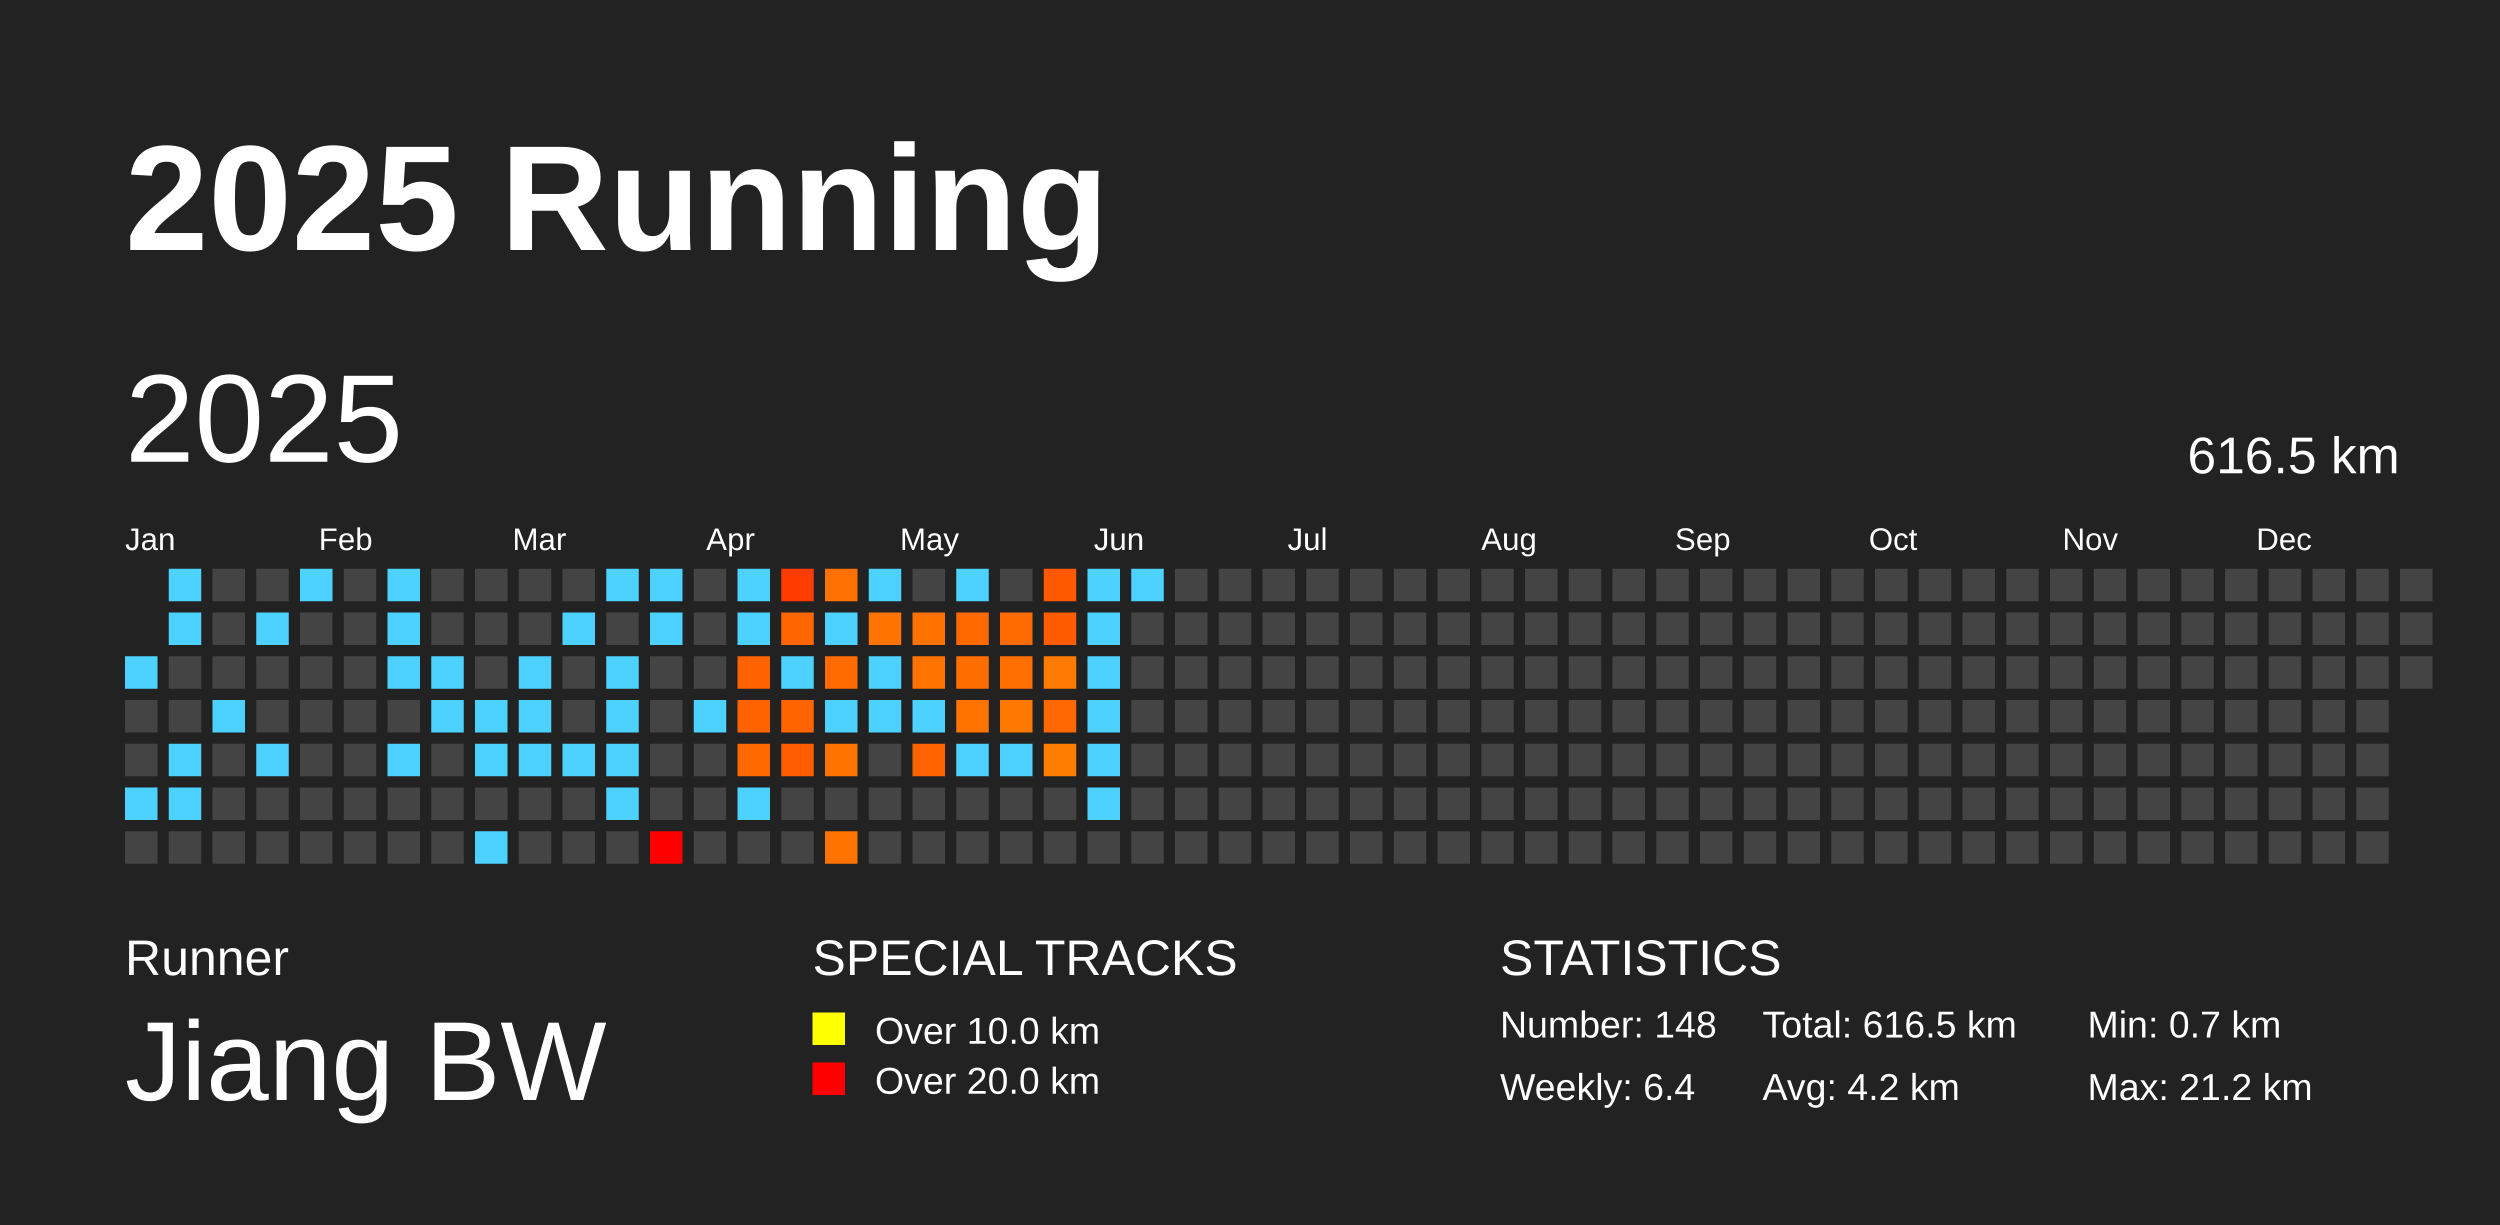
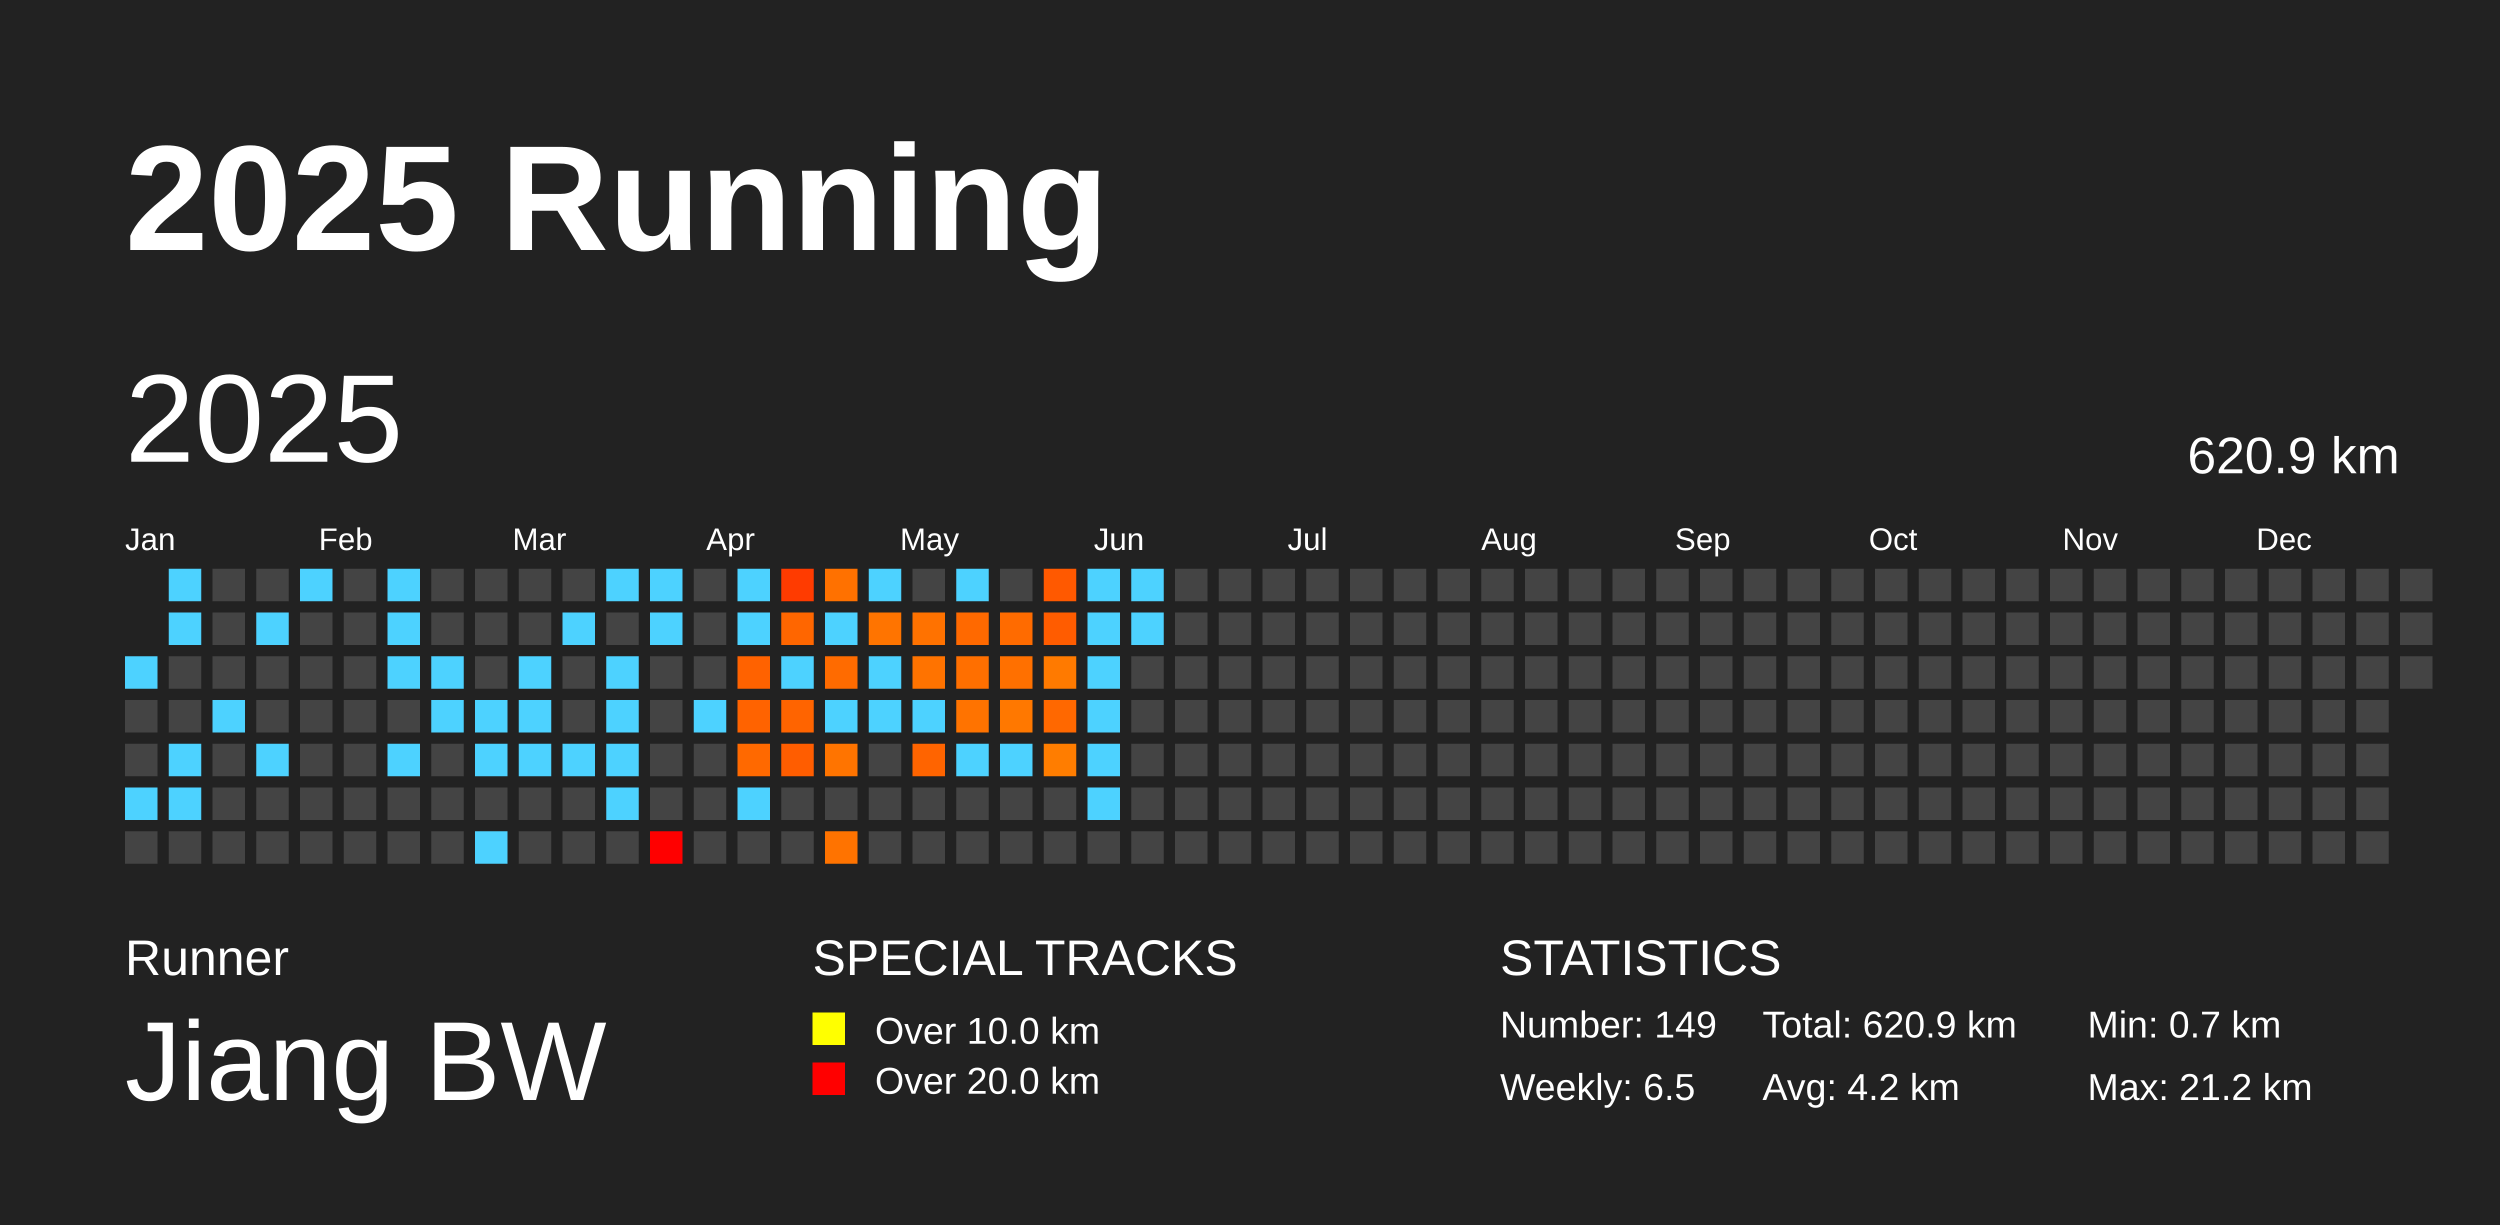
<svg xmlns="http://www.w3.org/2000/svg" baseProfile="full" height="98mm" version="1.1" viewBox="0,0,200,98" width="200mm">
  <defs />
  <rect fill="#222222" height="98" width="200" x="0" y="0" />
  <text fill="#FFFFFF" style="font-size:12px; font-family:Arial; font-weight:bold;" x="10" y="20">2025 Running</text>
  <text fill="#FFFFFF" style="font-size:4px; font-family:Arial" x="10" y="78">Runner</text>
  <text fill="#FFFFFF" style="font-size:9px; font-family:Arial" x="10" y="88">Jiang BW</text>
  <text fill="#FFFFFF" style="font-size:4px; font-family:Arial" x="65" y="78">SPECIAL TRACKS</text>
  <rect fill="yellow" height="2.6" width="2.6" x="65" y="81" />
  <text fill="#FFFFFF" style="font-size:3px; font-family:Arial" x="70" y="83.5">Over 10.0 km</text>
  <rect fill="red" height="2.6" width="2.6" x="65" y="85" />
  <text fill="#FFFFFF" style="font-size:3px; font-family:Arial" x="70" y="87.5">Over 20.0 km</text>
  <text fill="#FFFFFF" style="font-size:4px; font-family:Arial" x="120" y="78">STATISTICS</text>
-   <text fill="#FFFFFF" style="font-size:3px; font-family:Arial" x="120" y="83">Number: 148</text>
-   <text fill="#FFFFFF" style="font-size:3px; font-family:Arial" x="120" y="88">Weekly: 6.4</text>
-   <text fill="#FFFFFF" style="font-size:3px; font-family:Arial" x="141" y="83">Total: 616.5 km</text>
+   <text fill="#FFFFFF" style="font-size:3px; font-family:Arial" x="120" y="83">Number: 149</text>
+   <text fill="#FFFFFF" style="font-size:3px; font-family:Arial" x="120" y="88">Weekly: 6.5</text>
+   <text fill="#FFFFFF" style="font-size:3px; font-family:Arial" x="141" y="83">Total: 620.9 km</text>
  <text fill="#FFFFFF" style="font-size:3px; font-family:Arial" x="141" y="88">Avg: 4.2 km</text>
  <text fill="#FFFFFF" style="font-size:3px; font-family:Arial" x="167" y="83">Min: 0.7 km</text>
  <text fill="#FFFFFF" style="font-size:3px; font-family:Arial" x="167" y="88">Max: 21.2 km</text>
  <text dominant-baseline="hanging" fill="#FFFFFF" style="font-size:10.0px; font-family:Arial;" x="10" y="30">2025</text>
-   <text dominant-baseline="hanging" fill="#FFFFFF" style="font-size:4.125px; font-family:Arial;" x="175" y="35">616.5 km</text>
+   <text dominant-baseline="hanging" fill="#FFFFFF" style="font-size:4.125px; font-family:Arial;" x="175" y="35">620.9 km</text>
  <text fill="#FFFFFF" style="font-size:2.5px; font-family:Arial" x="10.0" y="44">Jan</text>
  <text fill="#FFFFFF" style="font-size:2.5px; font-family:Arial" x="25.5" y="44">Feb</text>
  <text fill="#FFFFFF" style="font-size:2.5px; font-family:Arial" x="41.0" y="44">Mar</text>
  <text fill="#FFFFFF" style="font-size:2.5px; font-family:Arial" x="56.5" y="44">Apr</text>
  <text fill="#FFFFFF" style="font-size:2.5px; font-family:Arial" x="72.0" y="44">May</text>
  <text fill="#FFFFFF" style="font-size:2.5px; font-family:Arial" x="87.5" y="44">Jun</text>
  <text fill="#FFFFFF" style="font-size:2.5px; font-family:Arial" x="103.0" y="44">Jul</text>
  <text fill="#FFFFFF" style="font-size:2.5px; font-family:Arial" x="118.5" y="44">Aug</text>
  <text fill="#FFFFFF" style="font-size:2.5px; font-family:Arial" x="134.0" y="44">Sep</text>
  <text fill="#FFFFFF" style="font-size:2.5px; font-family:Arial" x="149.5" y="44">Oct</text>
  <text fill="#FFFFFF" style="font-size:2.5px; font-family:Arial" x="165.0" y="44">Nov</text>
  <text fill="#FFFFFF" style="font-size:2.5px; font-family:Arial" x="180.5" y="44">Dec</text>
  <rect fill="#4dd2ff" height="2.6" width="2.6" x="10.0" y="52.5" />
  <rect fill="#444444" height="2.6" width="2.6" x="10.0" y="56.0" />
  <rect fill="#444444" height="2.6" width="2.6" x="10.0" y="59.5" />
  <rect fill="#4dd2ff" height="2.6" width="2.6" x="10.0" y="63.0" />
  <rect fill="#444444" height="2.6" width="2.6" x="10.0" y="66.5" />
  <rect fill="#4dd2ff" height="2.6" width="2.6" x="13.5" y="45.5" />
  <rect fill="#4dd2ff" height="2.6" width="2.6" x="13.5" y="49.0" />
  <rect fill="#444444" height="2.6" width="2.6" x="13.5" y="52.5" />
  <rect fill="#444444" height="2.6" width="2.6" x="13.5" y="56.0" />
  <rect fill="#4dd2ff" height="2.6" width="2.6" x="13.5" y="59.5" />
  <rect fill="#4dd2ff" height="2.6" width="2.6" x="13.5" y="63.0" />
  <rect fill="#444444" height="2.6" width="2.6" x="13.5" y="66.5" />
  <rect fill="#444444" height="2.6" width="2.6" x="17.0" y="45.5" />
  <rect fill="#444444" height="2.6" width="2.6" x="17.0" y="49.0" />
  <rect fill="#444444" height="2.6" width="2.6" x="17.0" y="52.5" />
  <rect fill="#4dd2ff" height="2.6" width="2.6" x="17.0" y="56.0" />
  <rect fill="#444444" height="2.6" width="2.6" x="17.0" y="59.5" />
  <rect fill="#444444" height="2.6" width="2.6" x="17.0" y="63.0" />
  <rect fill="#444444" height="2.6" width="2.6" x="17.0" y="66.5" />
  <rect fill="#444444" height="2.6" width="2.6" x="20.5" y="45.5" />
  <rect fill="#4dd2ff" height="2.6" width="2.6" x="20.5" y="49.0" />
  <rect fill="#444444" height="2.6" width="2.6" x="20.5" y="52.5" />
  <rect fill="#444444" height="2.6" width="2.6" x="20.5" y="56.0" />
  <rect fill="#4dd2ff" height="2.6" width="2.6" x="20.5" y="59.5" />
  <rect fill="#444444" height="2.6" width="2.6" x="20.5" y="63.0" />
  <rect fill="#444444" height="2.6" width="2.6" x="20.5" y="66.5" />
  <rect fill="#4dd2ff" height="2.6" width="2.6" x="24.0" y="45.5" />
  <rect fill="#444444" height="2.6" width="2.6" x="24.0" y="49.0" />
  <rect fill="#444444" height="2.6" width="2.6" x="24.0" y="52.5" />
  <rect fill="#444444" height="2.6" width="2.6" x="24.0" y="56.0" />
  <rect fill="#444444" height="2.6" width="2.6" x="24.0" y="59.5" />
  <rect fill="#444444" height="2.6" width="2.6" x="24.0" y="63.0" />
  <rect fill="#444444" height="2.6" width="2.6" x="24.0" y="66.5" />
  <rect fill="#444444" height="2.6" width="2.6" x="27.5" y="45.5" />
  <rect fill="#444444" height="2.6" width="2.6" x="27.5" y="49.0" />
  <rect fill="#444444" height="2.6" width="2.6" x="27.5" y="52.5" />
  <rect fill="#444444" height="2.6" width="2.6" x="27.5" y="56.0" />
  <rect fill="#444444" height="2.6" width="2.6" x="27.5" y="59.5" />
  <rect fill="#444444" height="2.6" width="2.6" x="27.5" y="63.0" />
  <rect fill="#444444" height="2.6" width="2.6" x="27.5" y="66.5" />
  <rect fill="#4dd2ff" height="2.6" width="2.6" x="31.0" y="45.5" />
  <rect fill="#4dd2ff" height="2.6" width="2.6" x="31.0" y="49.0" />
  <rect fill="#4dd2ff" height="2.6" width="2.6" x="31.0" y="52.5" />
  <rect fill="#444444" height="2.6" width="2.6" x="31.0" y="56.0" />
  <rect fill="#4dd2ff" height="2.6" width="2.6" x="31.0" y="59.5" />
  <rect fill="#444444" height="2.6" width="2.6" x="31.0" y="63.0" />
  <rect fill="#444444" height="2.6" width="2.6" x="31.0" y="66.5" />
  <rect fill="#444444" height="2.6" width="2.6" x="34.5" y="45.5" />
  <rect fill="#444444" height="2.6" width="2.6" x="34.5" y="49.0" />
  <rect fill="#4dd2ff" height="2.6" width="2.6" x="34.5" y="52.5" />
  <rect fill="#4dd2ff" height="2.6" width="2.6" x="34.5" y="56.0" />
  <rect fill="#444444" height="2.6" width="2.6" x="34.5" y="59.5" />
  <rect fill="#444444" height="2.6" width="2.6" x="34.5" y="63.0" />
  <rect fill="#444444" height="2.6" width="2.6" x="34.5" y="66.5" />
  <rect fill="#444444" height="2.6" width="2.6" x="38.0" y="45.5" />
  <rect fill="#444444" height="2.6" width="2.6" x="38.0" y="49.0" />
  <rect fill="#444444" height="2.6" width="2.6" x="38.0" y="52.5" />
  <rect fill="#4dd2ff" height="2.6" width="2.6" x="38.0" y="56.0" />
  <rect fill="#4dd2ff" height="2.6" width="2.6" x="38.0" y="59.5" />
  <rect fill="#444444" height="2.6" width="2.6" x="38.0" y="63.0" />
  <rect fill="#4dd2ff" height="2.6" width="2.6" x="38.0" y="66.5" />
  <rect fill="#444444" height="2.6" width="2.6" x="41.5" y="45.5" />
  <rect fill="#444444" height="2.6" width="2.6" x="41.5" y="49.0" />
  <rect fill="#4dd2ff" height="2.6" width="2.6" x="41.5" y="52.5" />
  <rect fill="#4dd2ff" height="2.6" width="2.6" x="41.5" y="56.0" />
  <rect fill="#4dd2ff" height="2.6" width="2.6" x="41.5" y="59.5" />
  <rect fill="#444444" height="2.6" width="2.6" x="41.5" y="63.0" />
  <rect fill="#444444" height="2.6" width="2.6" x="41.5" y="66.5" />
  <rect fill="#444444" height="2.6" width="2.6" x="45.0" y="45.5" />
  <rect fill="#4dd2ff" height="2.6" width="2.6" x="45.0" y="49.0" />
  <rect fill="#444444" height="2.6" width="2.6" x="45.0" y="52.5" />
  <rect fill="#444444" height="2.6" width="2.6" x="45.0" y="56.0" />
  <rect fill="#4dd2ff" height="2.6" width="2.6" x="45.0" y="59.5" />
  <rect fill="#444444" height="2.6" width="2.6" x="45.0" y="63.0" />
  <rect fill="#444444" height="2.6" width="2.6" x="45.0" y="66.5" />
  <rect fill="#4dd2ff" height="2.6" width="2.6" x="48.5" y="45.5" />
  <rect fill="#444444" height="2.6" width="2.6" x="48.5" y="49.0" />
  <rect fill="#4dd2ff" height="2.6" width="2.6" x="48.5" y="52.5" />
  <rect fill="#4dd2ff" height="2.6" width="2.6" x="48.5" y="56.0" />
  <rect fill="#4dd2ff" height="2.6" width="2.6" x="48.5" y="59.5" />
  <rect fill="#4dd2ff" height="2.6" width="2.6" x="48.5" y="63.0" />
  <rect fill="#444444" height="2.6" width="2.6" x="48.5" y="66.5" />
  <rect fill="#4dd2ff" height="2.6" width="2.6" x="52.0" y="45.5" />
  <rect fill="#4dd2ff" height="2.6" width="2.6" x="52.0" y="49.0" />
  <rect fill="#444444" height="2.6" width="2.6" x="52.0" y="52.5" />
  <rect fill="#444444" height="2.6" width="2.6" x="52.0" y="56.0" />
  <rect fill="#444444" height="2.6" width="2.6" x="52.0" y="59.5" />
  <rect fill="#444444" height="2.6" width="2.6" x="52.0" y="63.0" />
  <rect fill="red" height="2.6" width="2.6" x="52.0" y="66.5" />
  <rect fill="#444444" height="2.6" width="2.6" x="55.5" y="45.5" />
  <rect fill="#444444" height="2.6" width="2.6" x="55.5" y="49.0" />
  <rect fill="#444444" height="2.6" width="2.6" x="55.5" y="52.5" />
  <rect fill="#4dd2ff" height="2.6" width="2.6" x="55.5" y="56.0" />
  <rect fill="#444444" height="2.6" width="2.6" x="55.5" y="59.5" />
  <rect fill="#444444" height="2.6" width="2.6" x="55.5" y="63.0" />
  <rect fill="#444444" height="2.6" width="2.6" x="55.5" y="66.5" />
  <rect fill="#4dd2ff" height="2.6" width="2.6" x="59.0" y="45.5" />
  <rect fill="#4dd2ff" height="2.6" width="2.6" x="59.0" y="49.0" />
  <rect fill="#ff6200" height="2.6" width="2.6" x="59.0" y="52.5" />
  <rect fill="#ff6300" height="2.6" width="2.6" x="59.0" y="56.0" />
  <rect fill="#ff6900" height="2.6" width="2.6" x="59.0" y="59.5" />
  <rect fill="#4dd2ff" height="2.6" width="2.6" x="59.0" y="63.0" />
  <rect fill="#444444" height="2.6" width="2.6" x="59.0" y="66.5" />
  <rect fill="#ff3b00" height="2.6" width="2.6" x="62.5" y="45.5" />
  <rect fill="#ff6600" height="2.6" width="2.6" x="62.5" y="49.0" />
  <rect fill="#4dd2ff" height="2.6" width="2.6" x="62.5" y="52.5" />
  <rect fill="#ff6400" height="2.6" width="2.6" x="62.5" y="56.0" />
  <rect fill="#ff5d00" height="2.6" width="2.6" x="62.5" y="59.5" />
  <rect fill="#444444" height="2.6" width="2.6" x="62.5" y="63.0" />
  <rect fill="#444444" height="2.6" width="2.6" x="62.5" y="66.5" />
  <rect fill="#ff7100" height="2.6" width="2.6" x="66.0" y="45.5" />
  <rect fill="#4dd2ff" height="2.6" width="2.6" x="66.0" y="49.0" />
  <rect fill="#ff6b00" height="2.6" width="2.6" x="66.0" y="52.5" />
  <rect fill="#4dd2ff" height="2.6" width="2.6" x="66.0" y="56.0" />
  <rect fill="#ff7400" height="2.6" width="2.6" x="66.0" y="59.5" />
  <rect fill="#444444" height="2.6" width="2.6" x="66.0" y="63.0" />
  <rect fill="#ff7300" height="2.6" width="2.6" x="66.0" y="66.5" />
  <rect fill="#4dd2ff" height="2.6" width="2.6" x="69.5" y="45.5" />
  <rect fill="#ff7400" height="2.6" width="2.6" x="69.5" y="49.0" />
  <rect fill="#4dd2ff" height="2.6" width="2.6" x="69.5" y="52.5" />
  <rect fill="#4dd2ff" height="2.6" width="2.6" x="69.5" y="56.0" />
  <rect fill="#444444" height="2.6" width="2.6" x="69.5" y="59.5" />
  <rect fill="#444444" height="2.6" width="2.6" x="69.5" y="63.0" />
  <rect fill="#444444" height="2.6" width="2.6" x="69.5" y="66.5" />
  <rect fill="#444444" height="2.6" width="2.6" x="73.0" y="45.5" />
  <rect fill="#ff7200" height="2.6" width="2.6" x="73.0" y="49.0" />
  <rect fill="#ff7300" height="2.6" width="2.6" x="73.0" y="52.5" />
  <rect fill="#4dd2ff" height="2.6" width="2.6" x="73.0" y="56.0" />
  <rect fill="#ff6400" height="2.6" width="2.6" x="73.0" y="59.5" />
  <rect fill="#444444" height="2.6" width="2.6" x="73.0" y="63.0" />
  <rect fill="#444444" height="2.6" width="2.6" x="73.0" y="66.5" />
  <rect fill="#4dd2ff" height="2.6" width="2.6" x="76.5" y="45.5" />
  <rect fill="#ff6900" height="2.6" width="2.6" x="76.5" y="49.0" />
  <rect fill="#ff6f00" height="2.6" width="2.6" x="76.5" y="52.5" />
  <rect fill="#ff7300" height="2.6" width="2.6" x="76.5" y="56.0" />
  <rect fill="#4dd2ff" height="2.6" width="2.6" x="76.5" y="59.5" />
  <rect fill="#444444" height="2.6" width="2.6" x="76.5" y="63.0" />
  <rect fill="#444444" height="2.6" width="2.6" x="76.5" y="66.5" />
  <rect fill="#444444" height="2.6" width="2.6" x="80.0" y="45.5" />
  <rect fill="#ff6b00" height="2.6" width="2.6" x="80.0" y="49.0" />
  <rect fill="#ff7000" height="2.6" width="2.6" x="80.0" y="52.5" />
  <rect fill="#ff7800" height="2.6" width="2.6" x="80.0" y="56.0" />
  <rect fill="#4dd2ff" height="2.6" width="2.6" x="80.0" y="59.5" />
  <rect fill="#444444" height="2.6" width="2.6" x="80.0" y="63.0" />
  <rect fill="#444444" height="2.6" width="2.6" x="80.0" y="66.5" />
  <rect fill="#ff5900" height="2.6" width="2.6" x="83.5" y="45.5" />
  <rect fill="#ff5c00" height="2.6" width="2.6" x="83.5" y="49.0" />
  <rect fill="#ff7a00" height="2.6" width="2.6" x="83.5" y="52.5" />
  <rect fill="#ff6800" height="2.6" width="2.6" x="83.5" y="56.0" />
  <rect fill="#ff7d00" height="2.6" width="2.6" x="83.5" y="59.5" />
  <rect fill="#444444" height="2.6" width="2.6" x="83.5" y="63.0" />
  <rect fill="#444444" height="2.6" width="2.6" x="83.5" y="66.5" />
  <rect fill="#4dd2ff" height="2.6" width="2.6" x="87.0" y="45.5" />
  <rect fill="#4dd2ff" height="2.6" width="2.6" x="87.0" y="49.0" />
  <rect fill="#4dd2ff" height="2.6" width="2.6" x="87.0" y="52.5" />
  <rect fill="#4dd2ff" height="2.6" width="2.6" x="87.0" y="56.0" />
  <rect fill="#4dd2ff" height="2.6" width="2.6" x="87.0" y="59.5" />
  <rect fill="#4dd2ff" height="2.6" width="2.6" x="87.0" y="63.0" />
  <rect fill="#444444" height="2.6" width="2.6" x="87.0" y="66.5" />
  <rect fill="#4dd2ff" height="2.6" width="2.6" x="90.5" y="45.5" />
-   <rect fill="#444444" height="2.6" width="2.6" x="90.5" y="49.0" />
+   <rect fill="#4dd2ff" height="2.6" width="2.6" x="90.5" y="49.0" />
  <rect fill="#444444" height="2.6" width="2.6" x="90.5" y="52.5" />
  <rect fill="#444444" height="2.6" width="2.6" x="90.5" y="56.0" />
  <rect fill="#444444" height="2.6" width="2.6" x="90.5" y="59.5" />
  <rect fill="#444444" height="2.6" width="2.6" x="90.5" y="63.0" />
  <rect fill="#444444" height="2.6" width="2.6" x="90.5" y="66.5" />
  <rect fill="#444444" height="2.6" width="2.6" x="94.0" y="45.5" />
  <rect fill="#444444" height="2.6" width="2.6" x="94.0" y="49.0" />
  <rect fill="#444444" height="2.6" width="2.6" x="94.0" y="52.5" />
  <rect fill="#444444" height="2.6" width="2.6" x="94.0" y="56.0" />
  <rect fill="#444444" height="2.6" width="2.6" x="94.0" y="59.5" />
  <rect fill="#444444" height="2.6" width="2.6" x="94.0" y="63.0" />
  <rect fill="#444444" height="2.6" width="2.6" x="94.0" y="66.5" />
  <rect fill="#444444" height="2.6" width="2.6" x="97.5" y="45.5" />
  <rect fill="#444444" height="2.6" width="2.6" x="97.5" y="49.0" />
  <rect fill="#444444" height="2.6" width="2.6" x="97.5" y="52.5" />
  <rect fill="#444444" height="2.6" width="2.6" x="97.5" y="56.0" />
  <rect fill="#444444" height="2.6" width="2.6" x="97.5" y="59.5" />
  <rect fill="#444444" height="2.6" width="2.6" x="97.5" y="63.0" />
  <rect fill="#444444" height="2.6" width="2.6" x="97.5" y="66.5" />
  <rect fill="#444444" height="2.6" width="2.6" x="101.0" y="45.5" />
  <rect fill="#444444" height="2.6" width="2.6" x="101.0" y="49.0" />
  <rect fill="#444444" height="2.6" width="2.6" x="101.0" y="52.5" />
  <rect fill="#444444" height="2.6" width="2.6" x="101.0" y="56.0" />
  <rect fill="#444444" height="2.6" width="2.6" x="101.0" y="59.5" />
  <rect fill="#444444" height="2.6" width="2.6" x="101.0" y="63.0" />
  <rect fill="#444444" height="2.6" width="2.6" x="101.0" y="66.5" />
  <rect fill="#444444" height="2.6" width="2.6" x="104.5" y="45.5" />
  <rect fill="#444444" height="2.6" width="2.6" x="104.5" y="49.0" />
  <rect fill="#444444" height="2.6" width="2.6" x="104.5" y="52.5" />
  <rect fill="#444444" height="2.6" width="2.6" x="104.5" y="56.0" />
  <rect fill="#444444" height="2.6" width="2.6" x="104.5" y="59.5" />
  <rect fill="#444444" height="2.6" width="2.6" x="104.5" y="63.0" />
  <rect fill="#444444" height="2.6" width="2.6" x="104.5" y="66.5" />
  <rect fill="#444444" height="2.6" width="2.6" x="108.0" y="45.5" />
  <rect fill="#444444" height="2.6" width="2.6" x="108.0" y="49.0" />
  <rect fill="#444444" height="2.6" width="2.6" x="108.0" y="52.5" />
  <rect fill="#444444" height="2.6" width="2.6" x="108.0" y="56.0" />
  <rect fill="#444444" height="2.6" width="2.6" x="108.0" y="59.5" />
  <rect fill="#444444" height="2.6" width="2.6" x="108.0" y="63.0" />
  <rect fill="#444444" height="2.6" width="2.6" x="108.0" y="66.5" />
  <rect fill="#444444" height="2.6" width="2.6" x="111.5" y="45.5" />
  <rect fill="#444444" height="2.6" width="2.6" x="111.5" y="49.0" />
  <rect fill="#444444" height="2.6" width="2.6" x="111.5" y="52.5" />
  <rect fill="#444444" height="2.6" width="2.6" x="111.5" y="56.0" />
  <rect fill="#444444" height="2.6" width="2.6" x="111.5" y="59.5" />
  <rect fill="#444444" height="2.6" width="2.6" x="111.5" y="63.0" />
  <rect fill="#444444" height="2.6" width="2.6" x="111.5" y="66.5" />
  <rect fill="#444444" height="2.6" width="2.6" x="115.0" y="45.5" />
  <rect fill="#444444" height="2.6" width="2.6" x="115.0" y="49.0" />
  <rect fill="#444444" height="2.6" width="2.6" x="115.0" y="52.5" />
  <rect fill="#444444" height="2.6" width="2.6" x="115.0" y="56.0" />
  <rect fill="#444444" height="2.6" width="2.6" x="115.0" y="59.5" />
  <rect fill="#444444" height="2.6" width="2.6" x="115.0" y="63.0" />
  <rect fill="#444444" height="2.6" width="2.6" x="115.0" y="66.5" />
  <rect fill="#444444" height="2.6" width="2.6" x="118.5" y="45.5" />
  <rect fill="#444444" height="2.6" width="2.6" x="118.5" y="49.0" />
  <rect fill="#444444" height="2.6" width="2.6" x="118.5" y="52.5" />
  <rect fill="#444444" height="2.6" width="2.6" x="118.5" y="56.0" />
  <rect fill="#444444" height="2.6" width="2.6" x="118.5" y="59.5" />
  <rect fill="#444444" height="2.6" width="2.6" x="118.5" y="63.0" />
  <rect fill="#444444" height="2.6" width="2.6" x="118.5" y="66.5" />
  <rect fill="#444444" height="2.6" width="2.6" x="122.0" y="45.5" />
  <rect fill="#444444" height="2.6" width="2.6" x="122.0" y="49.0" />
  <rect fill="#444444" height="2.6" width="2.6" x="122.0" y="52.5" />
  <rect fill="#444444" height="2.6" width="2.6" x="122.0" y="56.0" />
  <rect fill="#444444" height="2.6" width="2.6" x="122.0" y="59.5" />
  <rect fill="#444444" height="2.6" width="2.6" x="122.0" y="63.0" />
  <rect fill="#444444" height="2.6" width="2.6" x="122.0" y="66.5" />
  <rect fill="#444444" height="2.6" width="2.6" x="125.5" y="45.5" />
  <rect fill="#444444" height="2.6" width="2.6" x="125.5" y="49.0" />
  <rect fill="#444444" height="2.6" width="2.6" x="125.5" y="52.5" />
  <rect fill="#444444" height="2.6" width="2.6" x="125.5" y="56.0" />
  <rect fill="#444444" height="2.6" width="2.6" x="125.5" y="59.5" />
  <rect fill="#444444" height="2.6" width="2.6" x="125.5" y="63.0" />
  <rect fill="#444444" height="2.6" width="2.6" x="125.5" y="66.5" />
  <rect fill="#444444" height="2.6" width="2.6" x="129.0" y="45.5" />
  <rect fill="#444444" height="2.6" width="2.6" x="129.0" y="49.0" />
  <rect fill="#444444" height="2.6" width="2.6" x="129.0" y="52.5" />
  <rect fill="#444444" height="2.6" width="2.6" x="129.0" y="56.0" />
  <rect fill="#444444" height="2.6" width="2.6" x="129.0" y="59.5" />
  <rect fill="#444444" height="2.6" width="2.6" x="129.0" y="63.0" />
  <rect fill="#444444" height="2.6" width="2.6" x="129.0" y="66.5" />
  <rect fill="#444444" height="2.6" width="2.6" x="132.5" y="45.5" />
  <rect fill="#444444" height="2.6" width="2.6" x="132.5" y="49.0" />
  <rect fill="#444444" height="2.6" width="2.6" x="132.5" y="52.5" />
  <rect fill="#444444" height="2.6" width="2.6" x="132.5" y="56.0" />
  <rect fill="#444444" height="2.6" width="2.6" x="132.5" y="59.5" />
  <rect fill="#444444" height="2.6" width="2.6" x="132.5" y="63.0" />
  <rect fill="#444444" height="2.6" width="2.6" x="132.5" y="66.5" />
  <rect fill="#444444" height="2.6" width="2.6" x="136.0" y="45.5" />
  <rect fill="#444444" height="2.6" width="2.6" x="136.0" y="49.0" />
  <rect fill="#444444" height="2.6" width="2.6" x="136.0" y="52.5" />
  <rect fill="#444444" height="2.6" width="2.6" x="136.0" y="56.0" />
  <rect fill="#444444" height="2.6" width="2.6" x="136.0" y="59.5" />
  <rect fill="#444444" height="2.6" width="2.6" x="136.0" y="63.0" />
  <rect fill="#444444" height="2.6" width="2.6" x="136.0" y="66.5" />
  <rect fill="#444444" height="2.6" width="2.6" x="139.5" y="45.5" />
  <rect fill="#444444" height="2.6" width="2.6" x="139.5" y="49.0" />
  <rect fill="#444444" height="2.6" width="2.6" x="139.5" y="52.5" />
  <rect fill="#444444" height="2.6" width="2.6" x="139.5" y="56.0" />
  <rect fill="#444444" height="2.6" width="2.6" x="139.5" y="59.5" />
  <rect fill="#444444" height="2.6" width="2.6" x="139.5" y="63.0" />
  <rect fill="#444444" height="2.6" width="2.6" x="139.5" y="66.5" />
  <rect fill="#444444" height="2.6" width="2.6" x="143.0" y="45.5" />
  <rect fill="#444444" height="2.6" width="2.6" x="143.0" y="49.0" />
  <rect fill="#444444" height="2.6" width="2.6" x="143.0" y="52.5" />
  <rect fill="#444444" height="2.6" width="2.6" x="143.0" y="56.0" />
  <rect fill="#444444" height="2.6" width="2.6" x="143.0" y="59.5" />
  <rect fill="#444444" height="2.6" width="2.6" x="143.0" y="63.0" />
  <rect fill="#444444" height="2.6" width="2.6" x="143.0" y="66.5" />
  <rect fill="#444444" height="2.6" width="2.6" x="146.5" y="45.5" />
  <rect fill="#444444" height="2.6" width="2.6" x="146.5" y="49.0" />
  <rect fill="#444444" height="2.6" width="2.6" x="146.5" y="52.5" />
  <rect fill="#444444" height="2.6" width="2.6" x="146.5" y="56.0" />
  <rect fill="#444444" height="2.6" width="2.6" x="146.5" y="59.5" />
  <rect fill="#444444" height="2.6" width="2.6" x="146.5" y="63.0" />
  <rect fill="#444444" height="2.6" width="2.6" x="146.5" y="66.5" />
  <rect fill="#444444" height="2.6" width="2.6" x="150.0" y="45.5" />
  <rect fill="#444444" height="2.6" width="2.6" x="150.0" y="49.0" />
  <rect fill="#444444" height="2.6" width="2.6" x="150.0" y="52.5" />
  <rect fill="#444444" height="2.6" width="2.6" x="150.0" y="56.0" />
  <rect fill="#444444" height="2.6" width="2.6" x="150.0" y="59.5" />
  <rect fill="#444444" height="2.6" width="2.6" x="150.0" y="63.0" />
  <rect fill="#444444" height="2.6" width="2.6" x="150.0" y="66.5" />
  <rect fill="#444444" height="2.6" width="2.6" x="153.5" y="45.5" />
  <rect fill="#444444" height="2.6" width="2.6" x="153.5" y="49.0" />
  <rect fill="#444444" height="2.6" width="2.6" x="153.5" y="52.5" />
  <rect fill="#444444" height="2.6" width="2.6" x="153.5" y="56.0" />
  <rect fill="#444444" height="2.6" width="2.6" x="153.5" y="59.5" />
  <rect fill="#444444" height="2.6" width="2.6" x="153.5" y="63.0" />
  <rect fill="#444444" height="2.6" width="2.6" x="153.5" y="66.5" />
  <rect fill="#444444" height="2.6" width="2.6" x="157.0" y="45.5" />
  <rect fill="#444444" height="2.6" width="2.6" x="157.0" y="49.0" />
  <rect fill="#444444" height="2.6" width="2.6" x="157.0" y="52.5" />
  <rect fill="#444444" height="2.6" width="2.6" x="157.0" y="56.0" />
  <rect fill="#444444" height="2.6" width="2.6" x="157.0" y="59.5" />
  <rect fill="#444444" height="2.6" width="2.6" x="157.0" y="63.0" />
  <rect fill="#444444" height="2.6" width="2.6" x="157.0" y="66.5" />
  <rect fill="#444444" height="2.6" width="2.6" x="160.5" y="45.5" />
  <rect fill="#444444" height="2.6" width="2.6" x="160.5" y="49.0" />
  <rect fill="#444444" height="2.6" width="2.6" x="160.5" y="52.5" />
  <rect fill="#444444" height="2.6" width="2.6" x="160.5" y="56.0" />
  <rect fill="#444444" height="2.6" width="2.6" x="160.5" y="59.5" />
  <rect fill="#444444" height="2.6" width="2.6" x="160.5" y="63.0" />
  <rect fill="#444444" height="2.6" width="2.6" x="160.5" y="66.5" />
  <rect fill="#444444" height="2.6" width="2.6" x="164.0" y="45.5" />
  <rect fill="#444444" height="2.6" width="2.6" x="164.0" y="49.0" />
  <rect fill="#444444" height="2.6" width="2.6" x="164.0" y="52.5" />
  <rect fill="#444444" height="2.6" width="2.6" x="164.0" y="56.0" />
  <rect fill="#444444" height="2.6" width="2.6" x="164.0" y="59.5" />
  <rect fill="#444444" height="2.6" width="2.6" x="164.0" y="63.0" />
  <rect fill="#444444" height="2.6" width="2.6" x="164.0" y="66.5" />
  <rect fill="#444444" height="2.6" width="2.6" x="167.5" y="45.5" />
  <rect fill="#444444" height="2.6" width="2.6" x="167.5" y="49.0" />
  <rect fill="#444444" height="2.6" width="2.6" x="167.5" y="52.5" />
  <rect fill="#444444" height="2.6" width="2.6" x="167.5" y="56.0" />
  <rect fill="#444444" height="2.6" width="2.6" x="167.5" y="59.5" />
  <rect fill="#444444" height="2.6" width="2.6" x="167.5" y="63.0" />
  <rect fill="#444444" height="2.6" width="2.6" x="167.5" y="66.5" />
  <rect fill="#444444" height="2.6" width="2.6" x="171.0" y="45.5" />
  <rect fill="#444444" height="2.6" width="2.6" x="171.0" y="49.0" />
  <rect fill="#444444" height="2.6" width="2.6" x="171.0" y="52.5" />
  <rect fill="#444444" height="2.6" width="2.6" x="171.0" y="56.0" />
  <rect fill="#444444" height="2.6" width="2.6" x="171.0" y="59.5" />
  <rect fill="#444444" height="2.6" width="2.6" x="171.0" y="63.0" />
  <rect fill="#444444" height="2.6" width="2.6" x="171.0" y="66.5" />
  <rect fill="#444444" height="2.6" width="2.6" x="174.5" y="45.5" />
  <rect fill="#444444" height="2.6" width="2.6" x="174.5" y="49.0" />
  <rect fill="#444444" height="2.6" width="2.6" x="174.5" y="52.5" />
  <rect fill="#444444" height="2.6" width="2.6" x="174.5" y="56.0" />
  <rect fill="#444444" height="2.6" width="2.6" x="174.5" y="59.5" />
  <rect fill="#444444" height="2.6" width="2.6" x="174.5" y="63.0" />
  <rect fill="#444444" height="2.6" width="2.6" x="174.5" y="66.5" />
  <rect fill="#444444" height="2.6" width="2.6" x="178.0" y="45.5" />
  <rect fill="#444444" height="2.6" width="2.6" x="178.0" y="49.0" />
  <rect fill="#444444" height="2.6" width="2.6" x="178.0" y="52.5" />
  <rect fill="#444444" height="2.6" width="2.6" x="178.0" y="56.0" />
  <rect fill="#444444" height="2.6" width="2.6" x="178.0" y="59.5" />
  <rect fill="#444444" height="2.6" width="2.6" x="178.0" y="63.0" />
  <rect fill="#444444" height="2.6" width="2.6" x="178.0" y="66.5" />
  <rect fill="#444444" height="2.6" width="2.6" x="181.5" y="45.5" />
  <rect fill="#444444" height="2.6" width="2.6" x="181.5" y="49.0" />
  <rect fill="#444444" height="2.6" width="2.6" x="181.5" y="52.5" />
  <rect fill="#444444" height="2.6" width="2.6" x="181.5" y="56.0" />
  <rect fill="#444444" height="2.6" width="2.6" x="181.5" y="59.5" />
  <rect fill="#444444" height="2.6" width="2.6" x="181.5" y="63.0" />
  <rect fill="#444444" height="2.6" width="2.6" x="181.5" y="66.5" />
  <rect fill="#444444" height="2.6" width="2.6" x="185.0" y="45.5" />
  <rect fill="#444444" height="2.6" width="2.6" x="185.0" y="49.0" />
  <rect fill="#444444" height="2.6" width="2.6" x="185.0" y="52.5" />
  <rect fill="#444444" height="2.6" width="2.6" x="185.0" y="56.0" />
  <rect fill="#444444" height="2.6" width="2.6" x="185.0" y="59.5" />
  <rect fill="#444444" height="2.6" width="2.6" x="185.0" y="63.0" />
  <rect fill="#444444" height="2.6" width="2.6" x="185.0" y="66.5" />
  <rect fill="#444444" height="2.6" width="2.6" x="188.5" y="45.5" />
  <rect fill="#444444" height="2.6" width="2.6" x="188.5" y="49.0" />
  <rect fill="#444444" height="2.6" width="2.6" x="188.5" y="52.5" />
  <rect fill="#444444" height="2.6" width="2.6" x="188.5" y="56.0" />
  <rect fill="#444444" height="2.6" width="2.6" x="188.5" y="59.5" />
  <rect fill="#444444" height="2.6" width="2.6" x="188.5" y="63.0" />
  <rect fill="#444444" height="2.6" width="2.6" x="188.5" y="66.5" />
  <rect fill="#444444" height="2.6" width="2.6" x="192.0" y="45.5" />
  <rect fill="#444444" height="2.6" width="2.6" x="192.0" y="49.0" />
  <rect fill="#444444" height="2.6" width="2.6" x="192.0" y="52.5" />
</svg>
